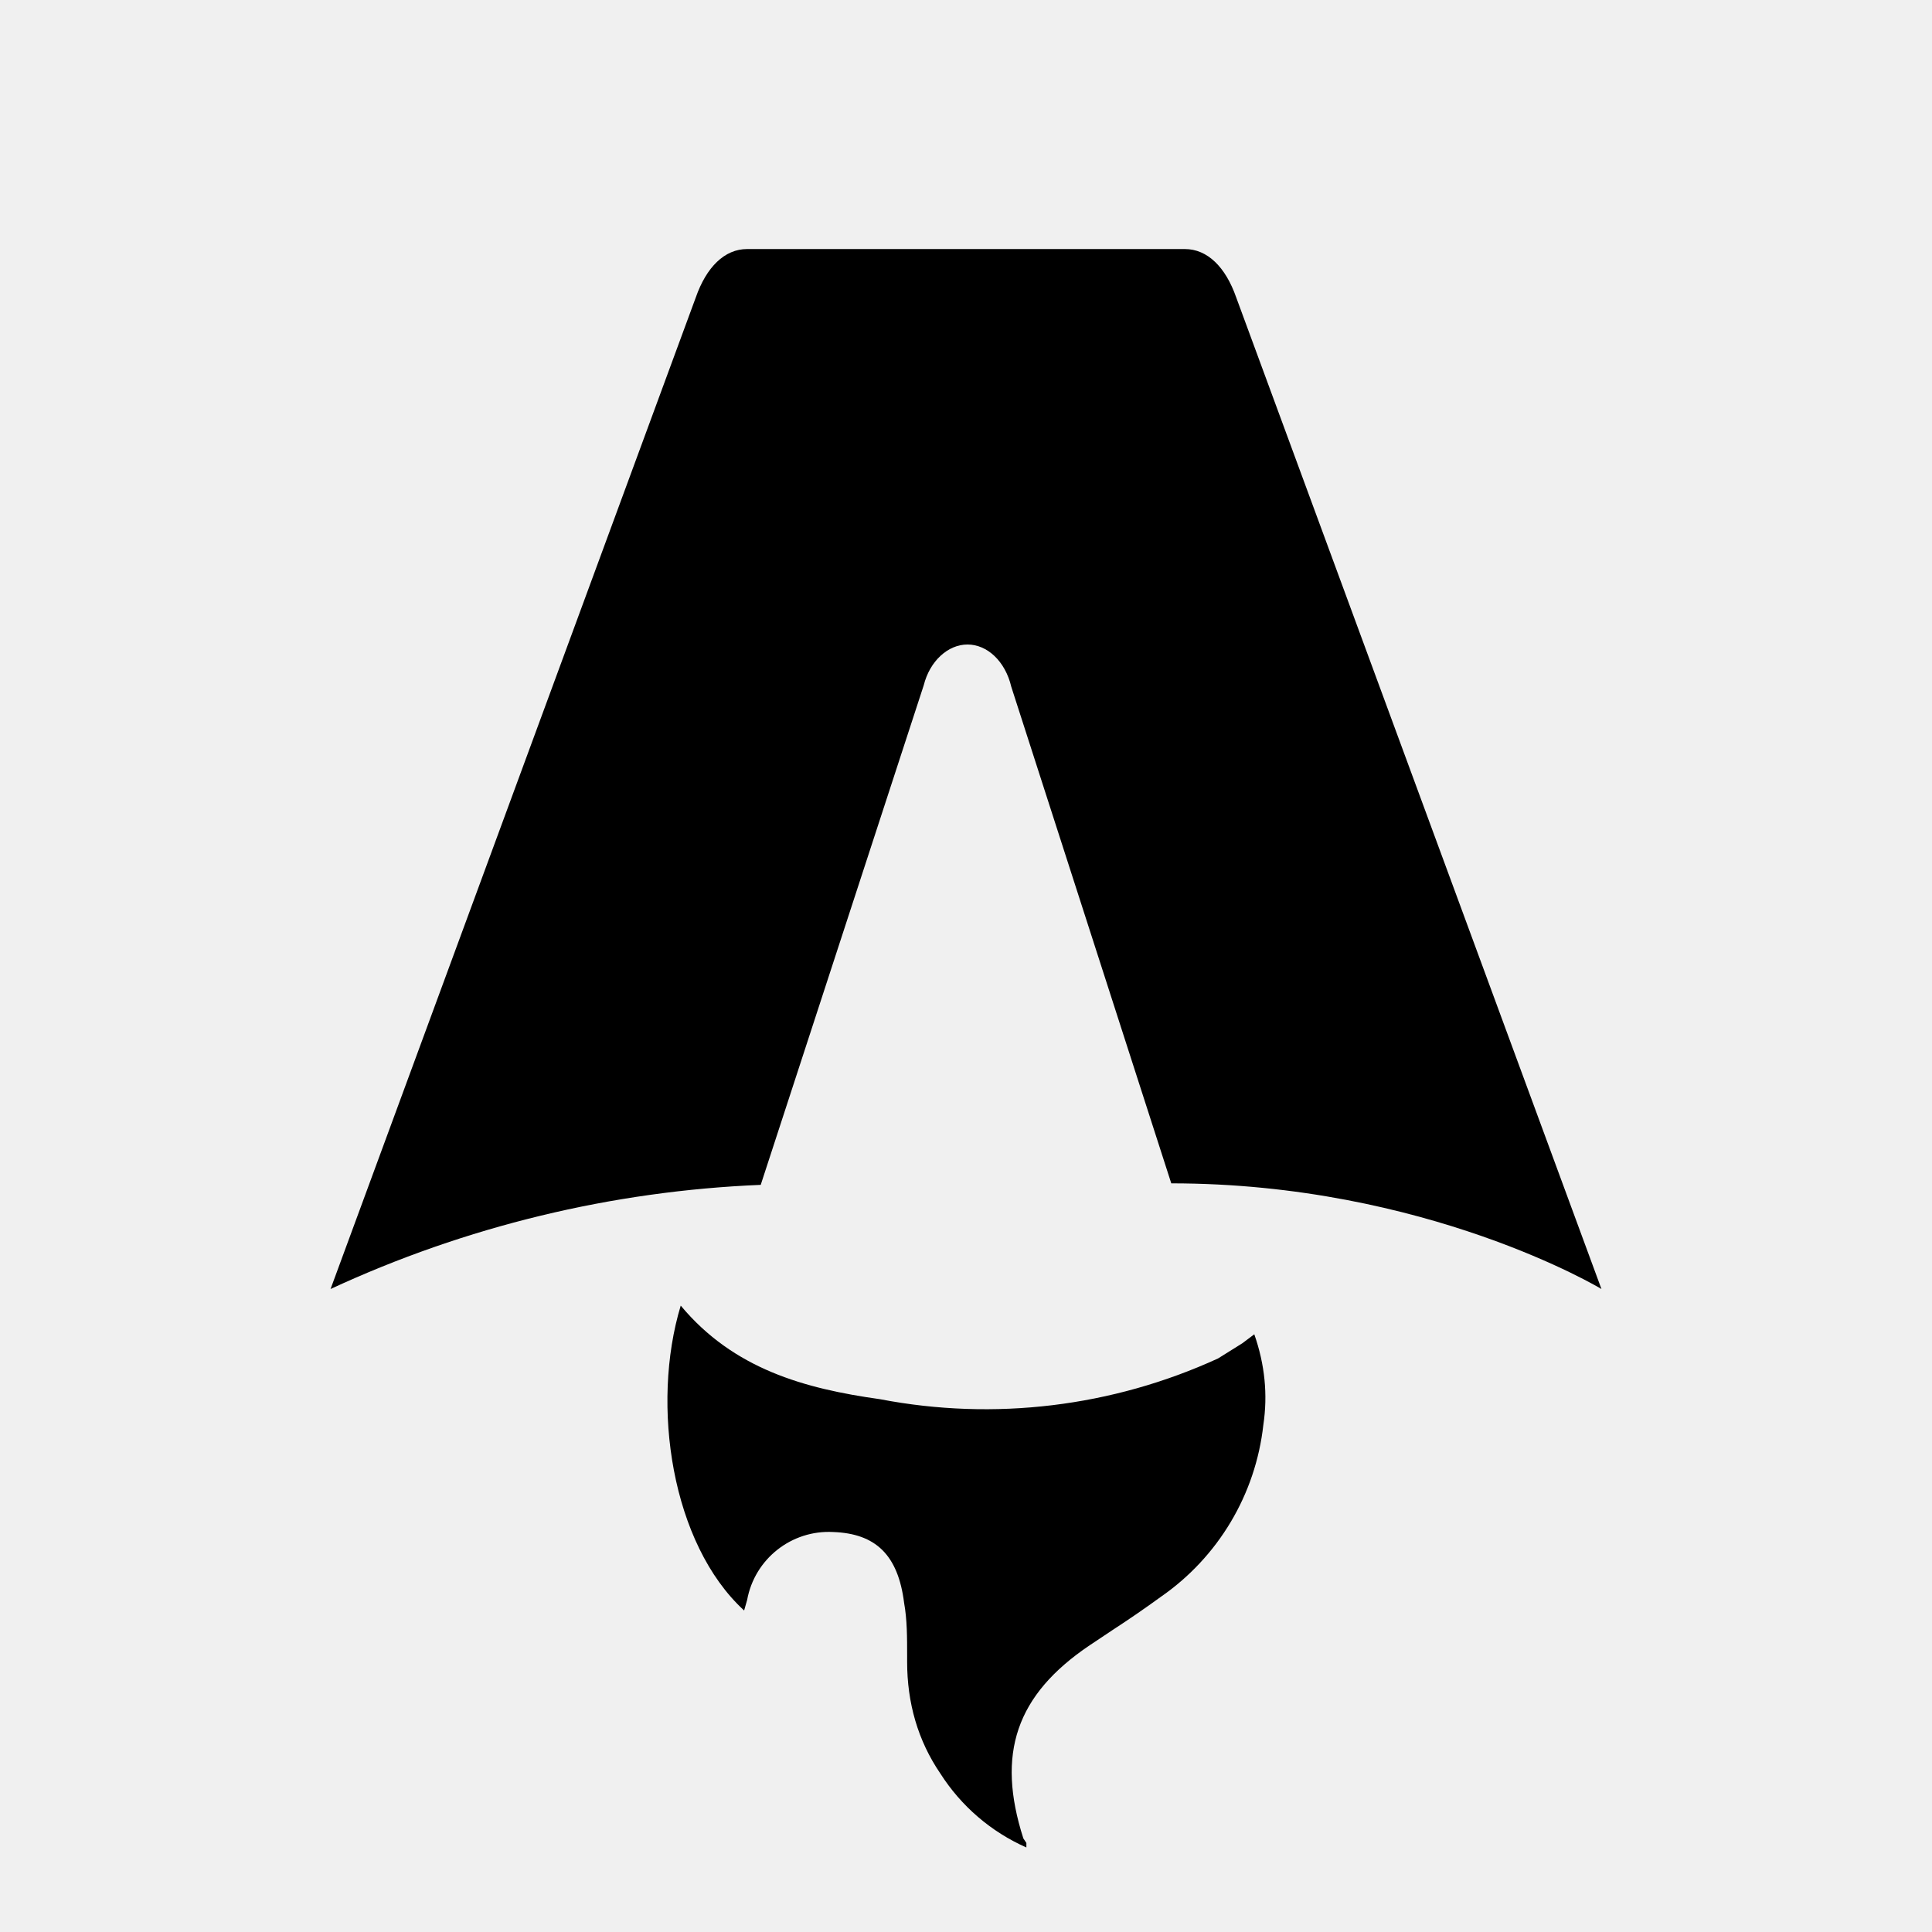
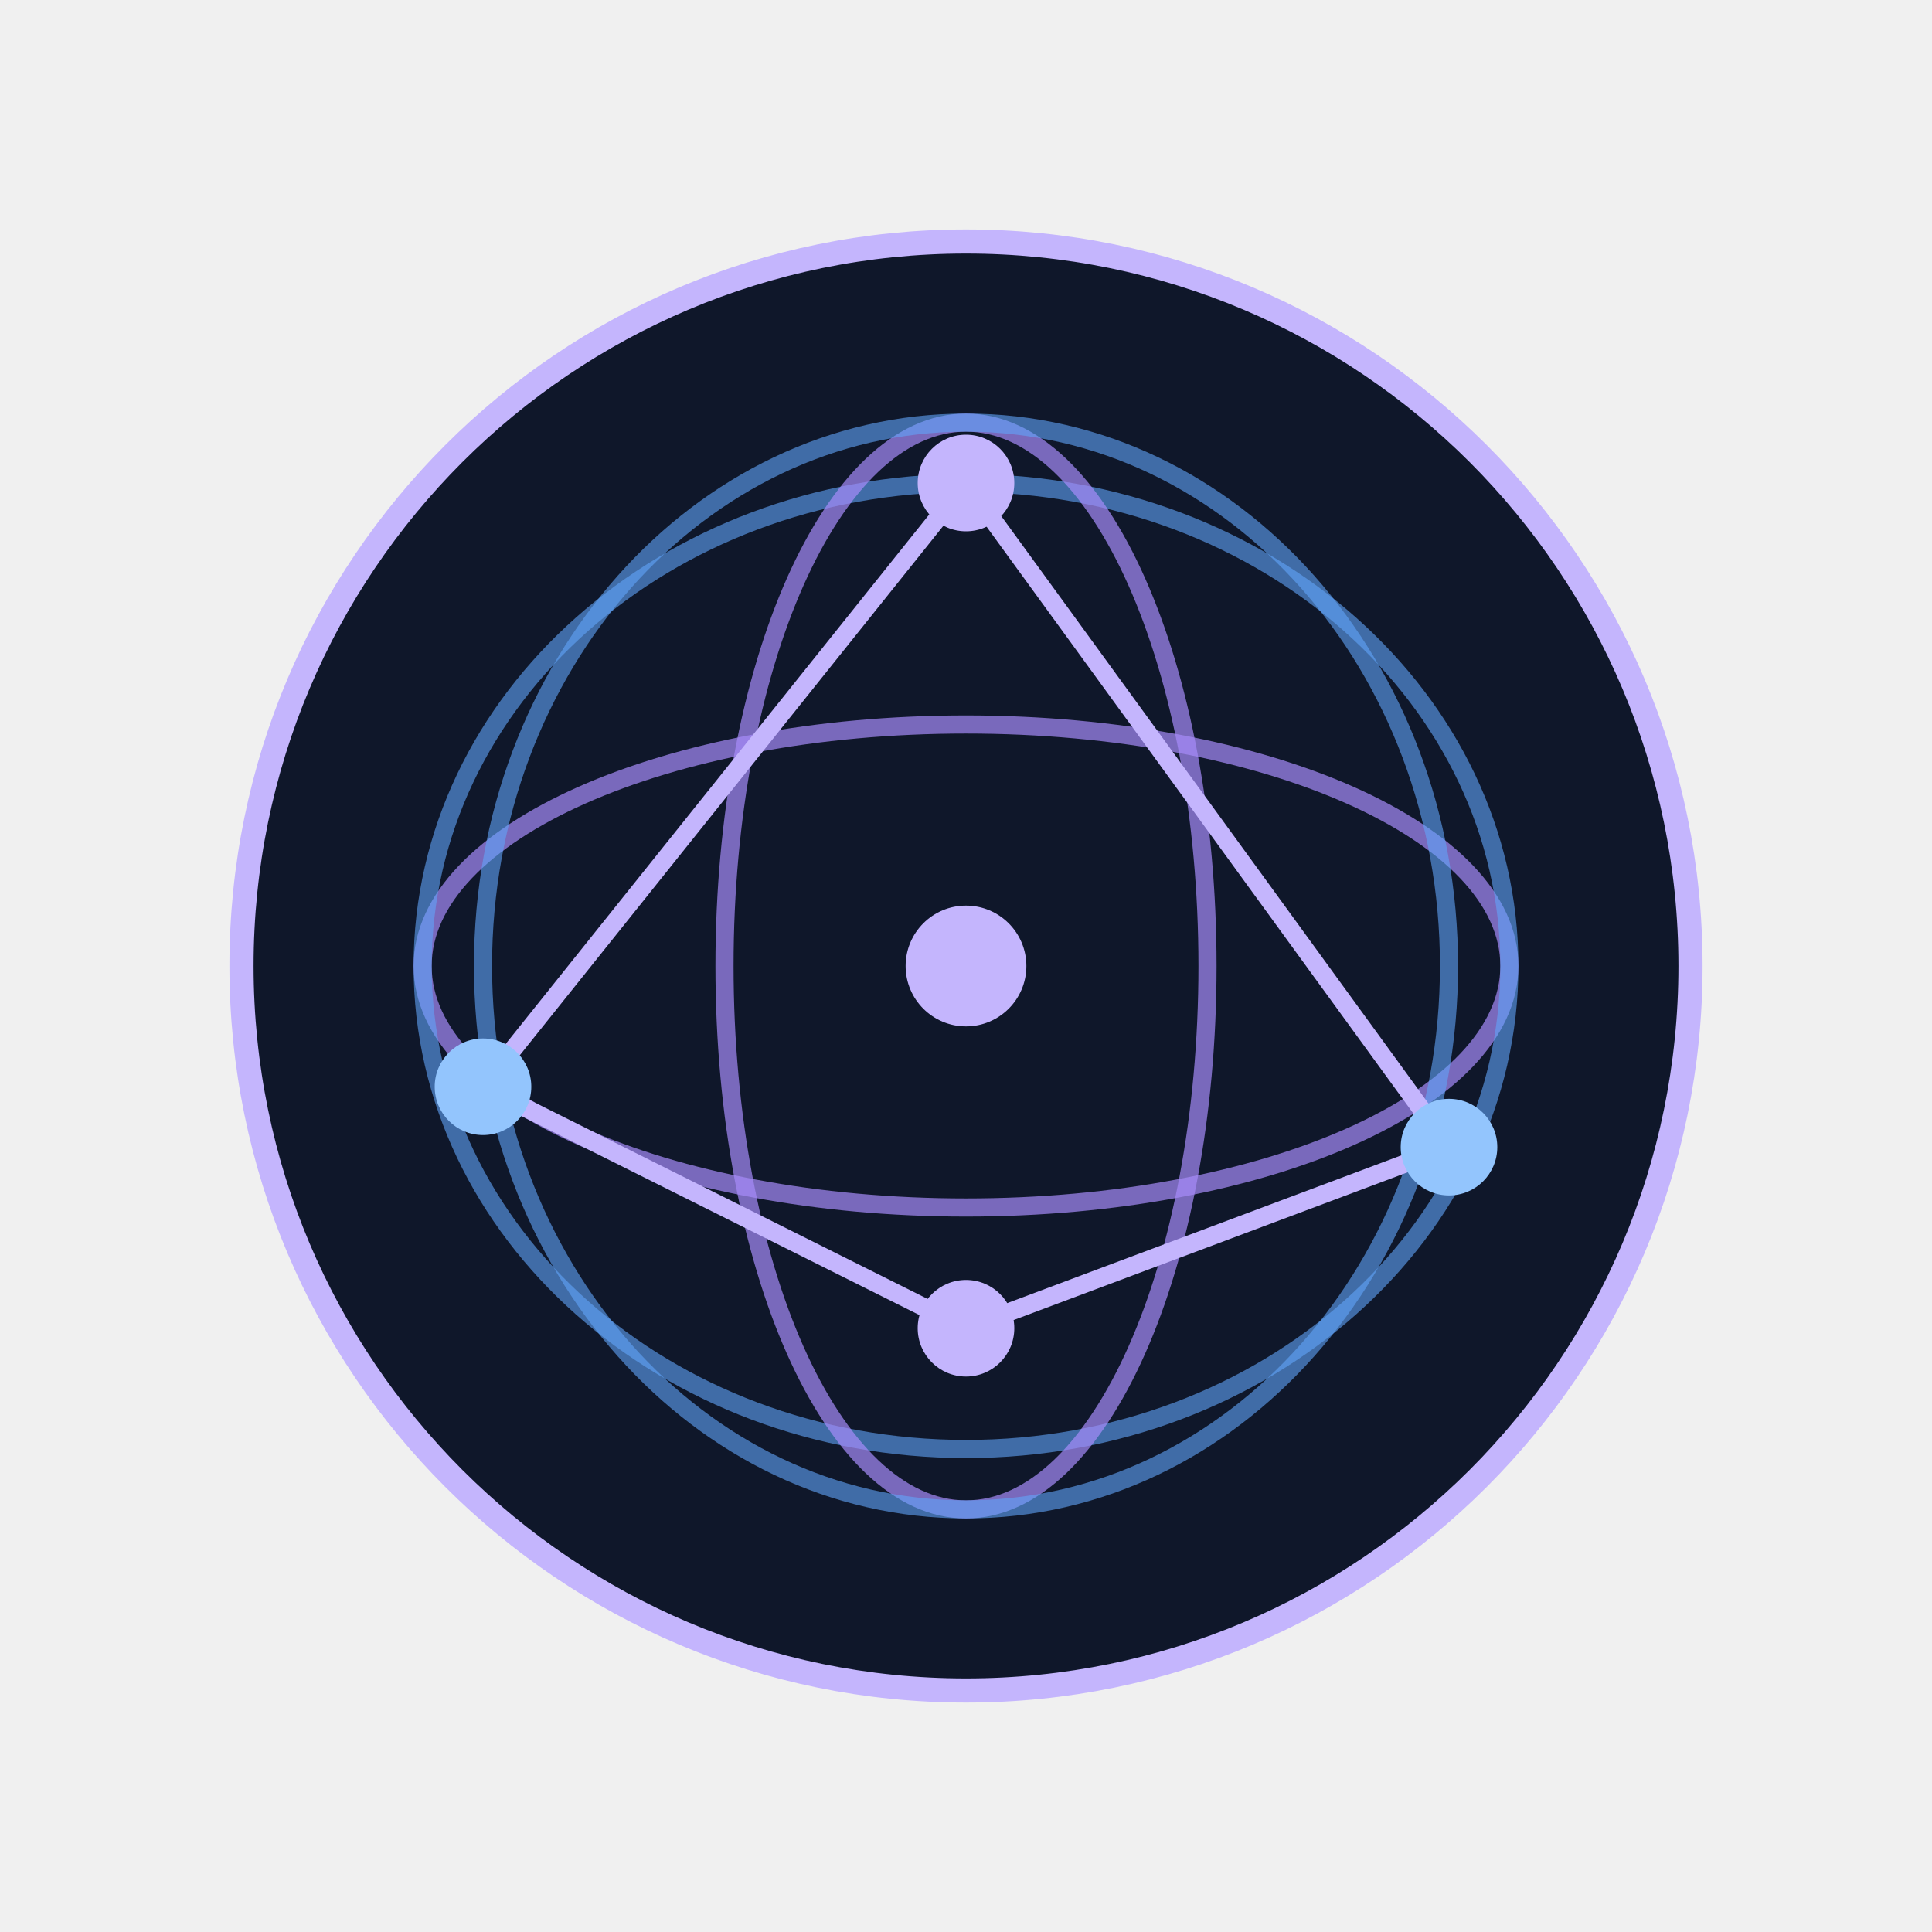
- <svg xmlns="http://www.w3.org/2000/svg" fill="none" viewBox="0 0 128 128">
-   <path d="M50.4 78.5a75.1 75.1 0 0 0-28.5 6.9l24.2-65.7c.7-2 1.9-3.2 3.4-3.2h29c1.5 0 2.7 1.2 3.4 3.2l24.2 65.7s-11.6-7-28.5-7L67 45.5c-.4-1.7-1.6-2.8-2.9-2.8-1.3 0-2.5 1.1-2.9 2.7L50.4 78.5Zm-1.1 28.2Zm-4.2-20.2c-2 6.6-.6 15.8 4.2 20.2a17.5 17.5 0 0 1 .2-.7 5.5 5.5 0 0 1 5.7-4.5c2.8.1 4.3 1.5 4.7 4.7.2 1.1.2 2.3.2 3.5v.4c0 2.7.7 5.2 2.2 7.4a13 13 0 0 0 5.7 4.9v-.3l-.2-.3c-1.8-5.6-.5-9.5 4.4-12.8l1.5-1a73 73 0 0 0 3.2-2.2 16 16 0 0 0 6.8-11.4c.3-2 .1-4-.6-6l-.8.6-1.6 1a37 37 0 0 1-22.4 2.7c-5-.7-9.7-2-13.2-6.2Z" />
-   <style>
-         path { fill: #000; }
-         @media (prefers-color-scheme: dark) {
-             path { fill: #FFF; }
-         }
-     </style>
+ <svg xmlns="http://www.w3.org/2000/svg" width="160" height="160" viewBox="0 0 160 160" fill="none">
+   <defs>
+     <linearGradient id="bgDark" x1="0" y1="0" x2="160" y2="160">
+       <stop stop-color="#0F172A" />
+       <stop offset="1" stop-color="#1E1B4B" />
+     </linearGradient>
+     <linearGradient id="accentDark" x1="40" y1="40" x2="120" y2="120">
+       <stop stop-color="#C4B5FD" />
+       <stop offset="1" stop-color="#93C5FD" />
+     </linearGradient>
+   </defs>
+   <circle cx="80" cy="80" r="60" fill="url(#bgDark)" stroke="url(#accentDark)" stroke-width="2" />
+   <ellipse cx="80" cy="80" rx="45" ry="20" stroke="#A78BFA" stroke-width="1.5" opacity="0.7" />
+   <ellipse cx="80" cy="80" rx="45" ry="40" stroke="#60A5FA" stroke-width="1.5" opacity="0.6" />
+   <ellipse cx="80" cy="80" rx="20" ry="45" stroke="#A78BFA" stroke-width="1.5" opacity="0.7" />
+   <ellipse cx="80" cy="80" rx="40" ry="45" stroke="#60A5FA" stroke-width="1.5" opacity="0.6" />
+   <path d="M80 40 L40 90 L80 110 L120 95 Z" stroke="url(#accentDark)" stroke-width="1.5" />
+   <circle cx="80" cy="40" r="4" fill="#C4B5FD" />
+   <circle cx="40" cy="90" r="4" fill="#93C5FD" />
+   <circle cx="120" cy="95" r="4" fill="#93C5FD" />
+   <circle cx="80" cy="110" r="4" fill="#C4B5FD" />
+   <circle cx="80" cy="80" r="5" fill="url(#accentDark)" />
</svg>
